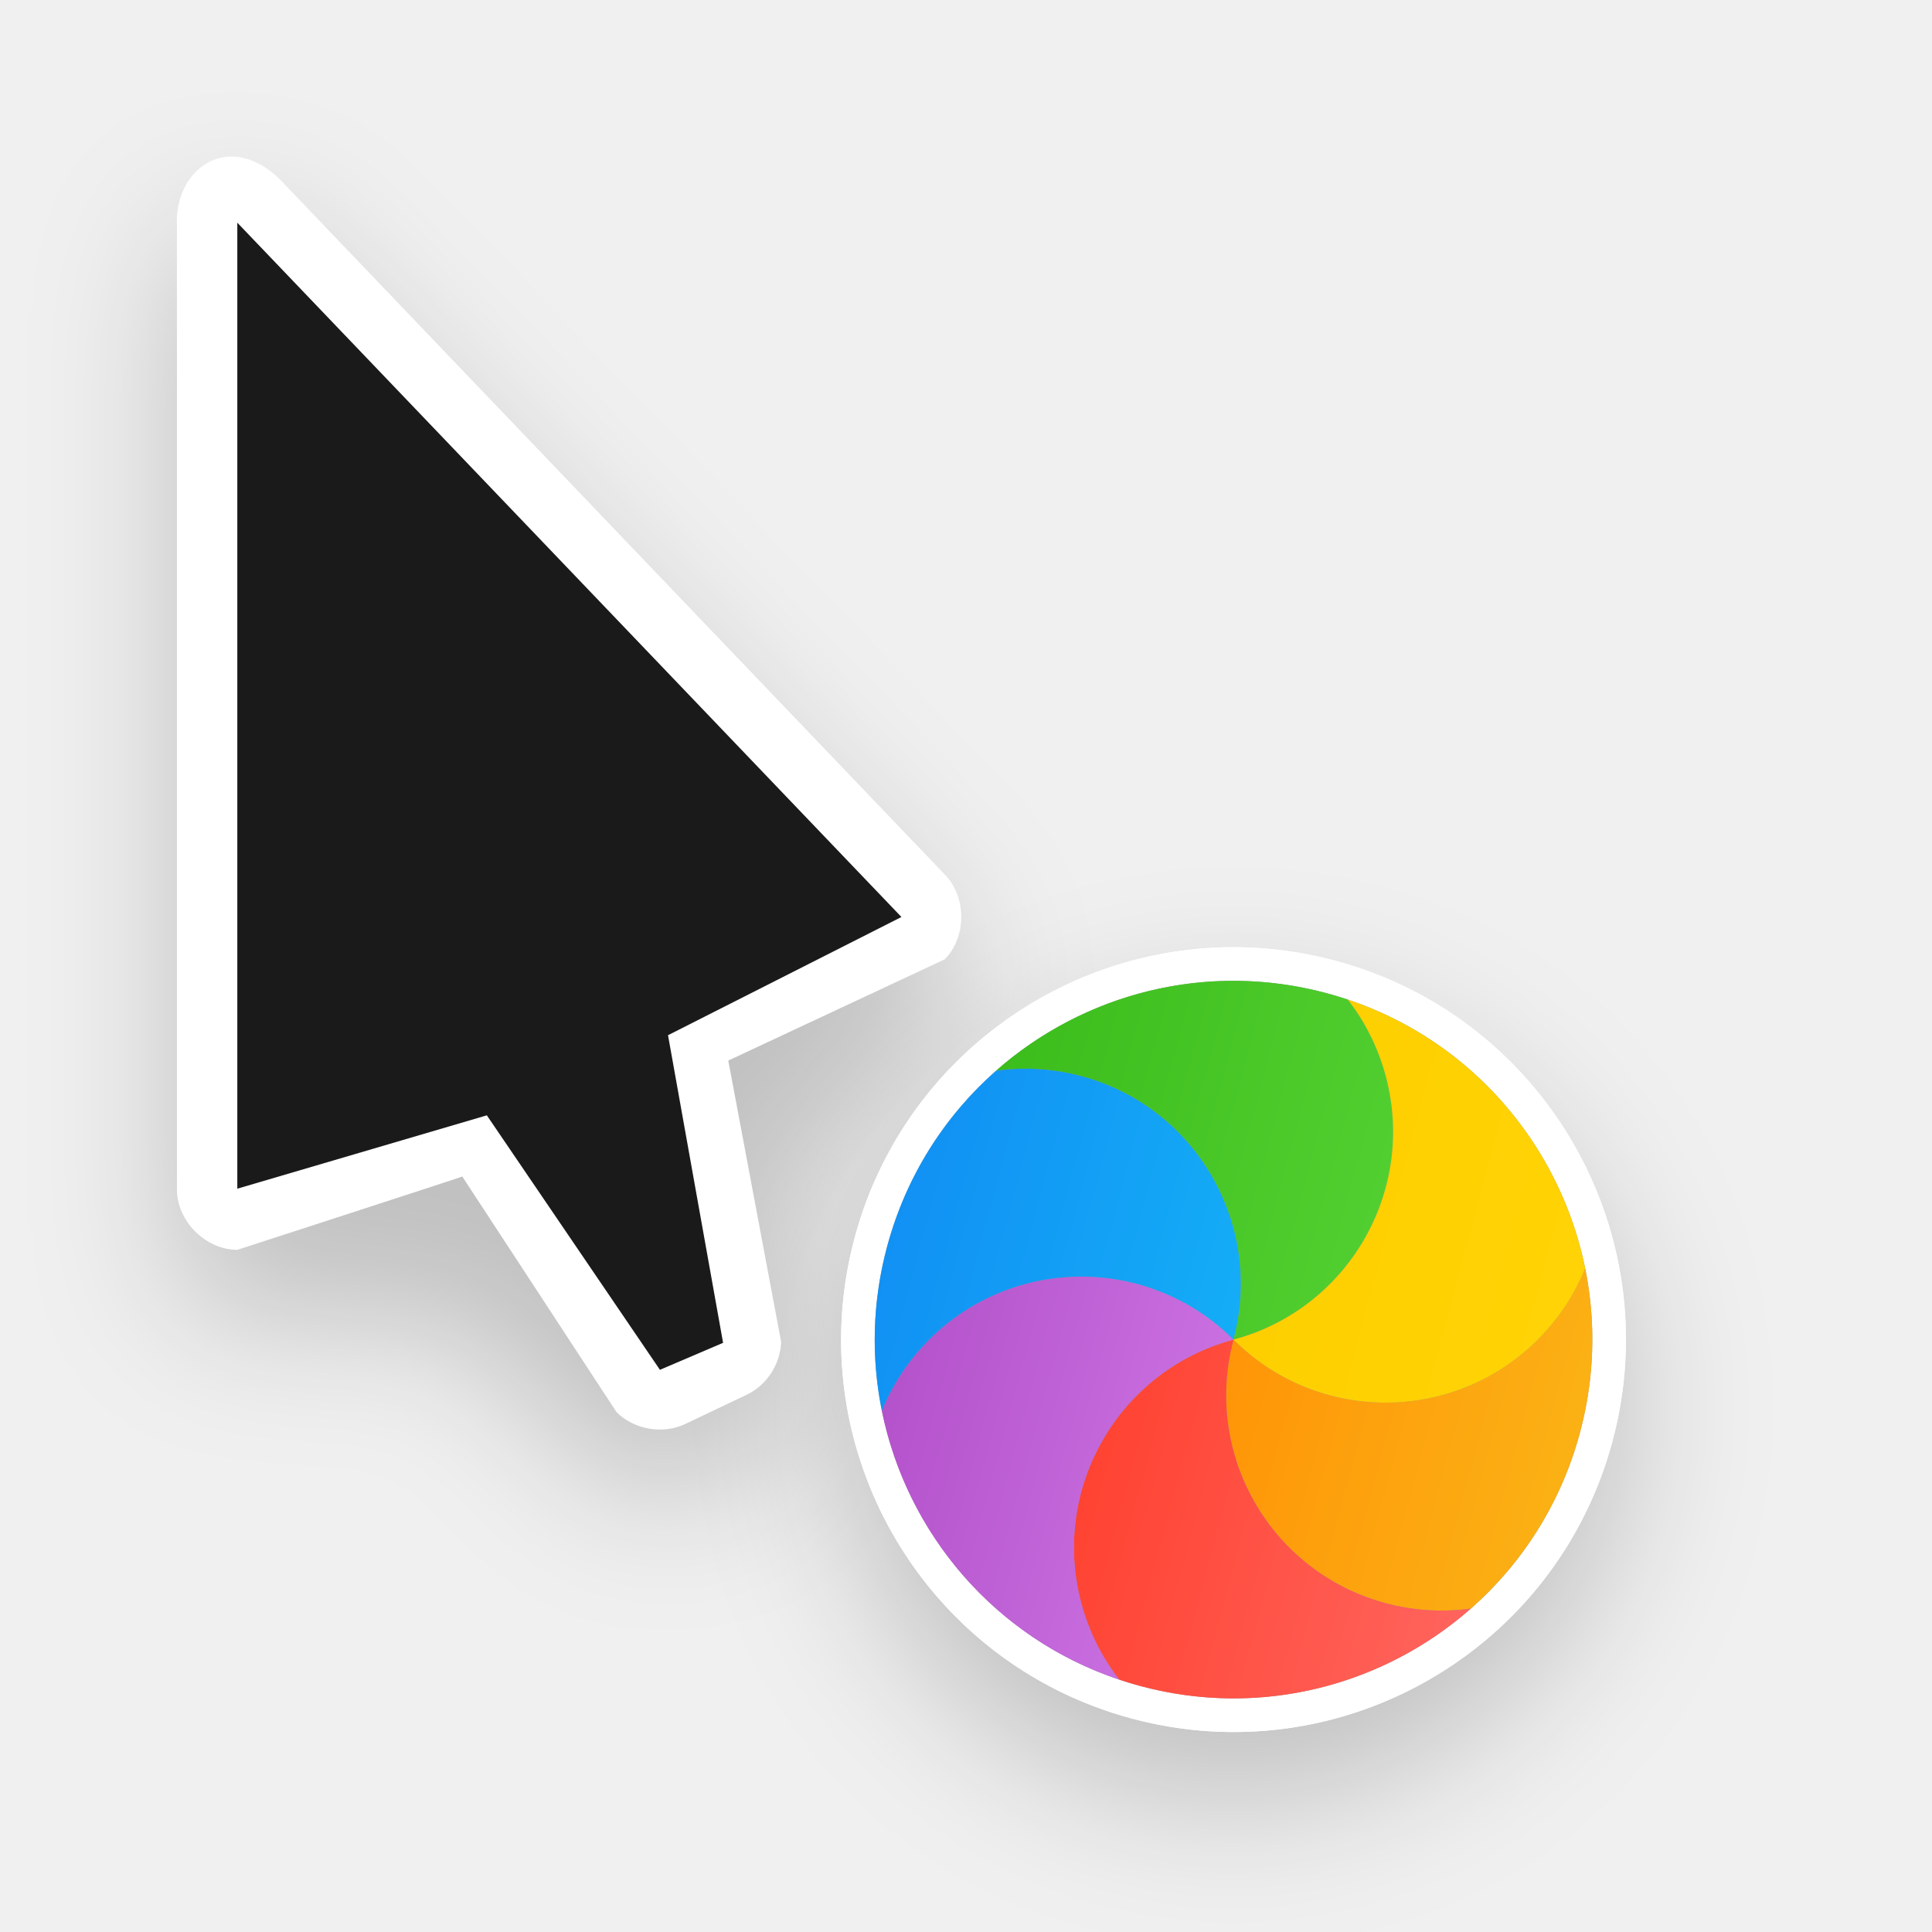
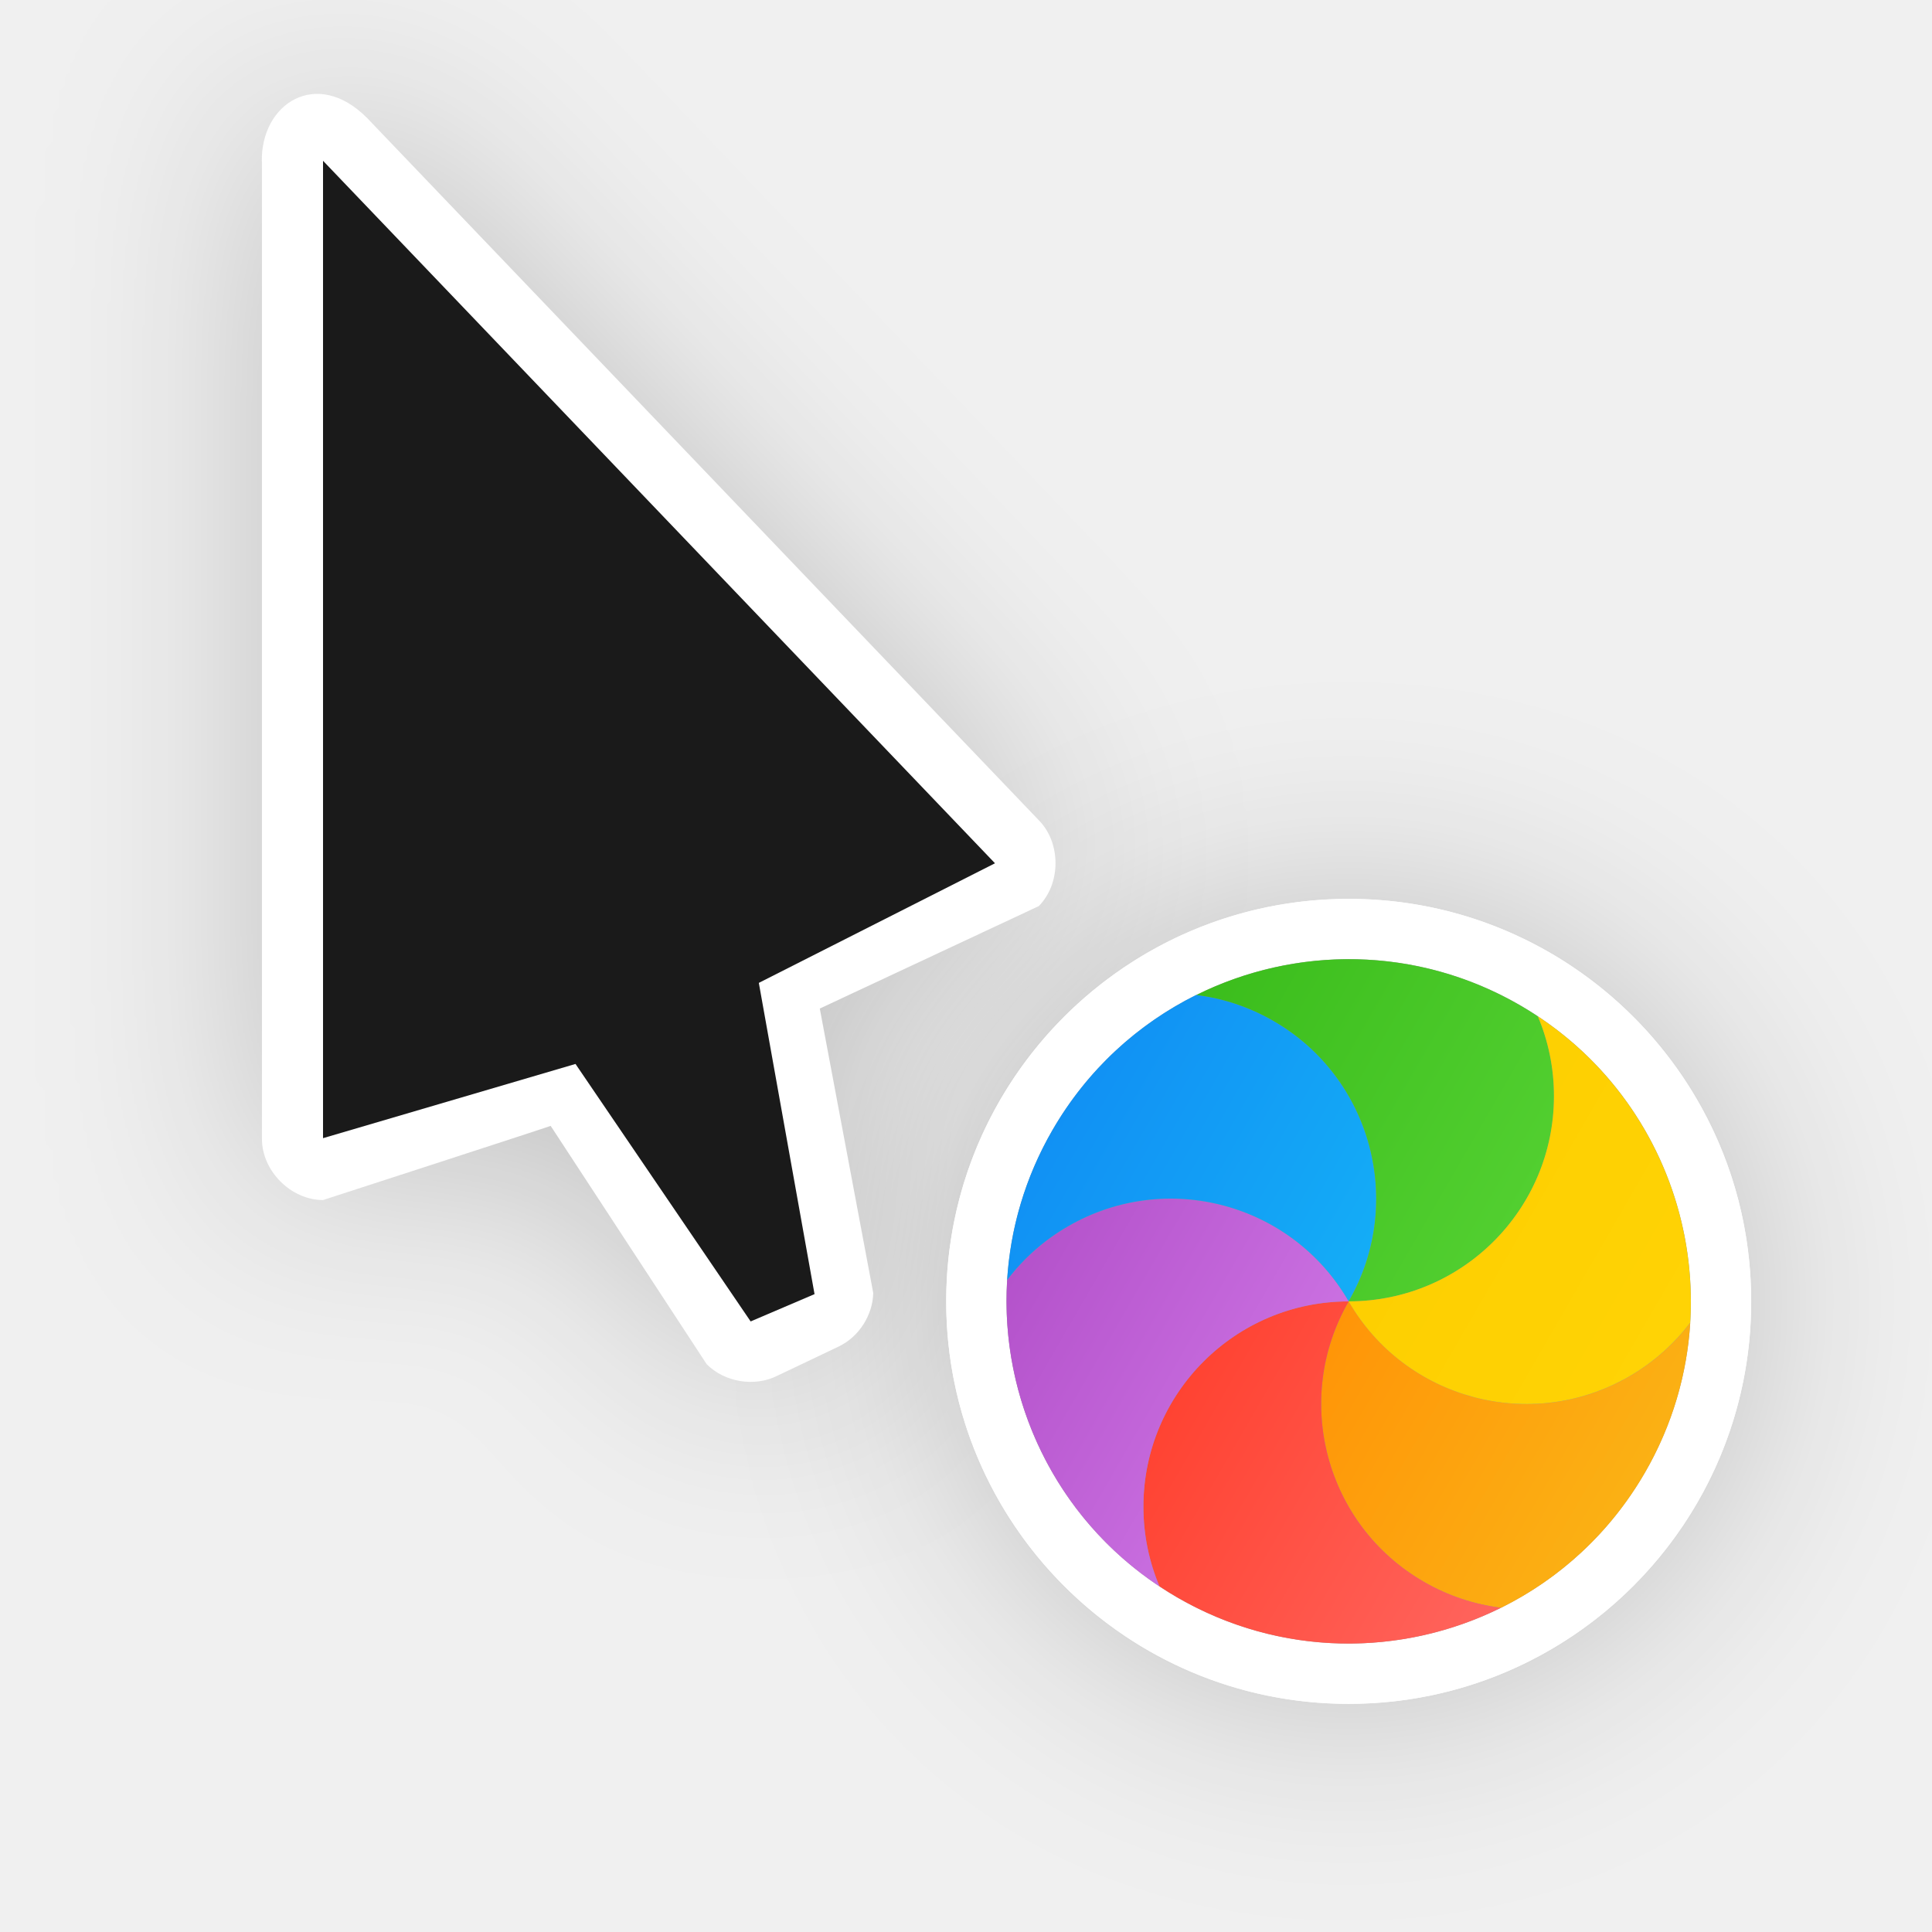
- <svg xmlns="http://www.w3.org/2000/svg" height="32" viewBox="0 0 32 32" width="32">
-   <linearGradient id="a" gradientTransform="matrix(1.028313 0 0 .9836115 343.323 796.7172)" gradientUnits="userSpaceOnUse" x1="17.871" x2="17.871" y1="7.669" y2="17.893">
-     <stop offset="0" stop-color="#fbb114" />
-     <stop offset="1" stop-color="#ff9508" />
+ <svg xmlns="http://www.w3.org/2000/svg" height="24" viewBox="0 0 24 24" width="24" version="1.1" id="svg82">
+   <defs id="defs86">
+     <filter style="color-interpolation-filters:sRGB" id="filter1719" x="-0.328" width="1.656" y="-0.202" height="1.404">
+       <feGaussianBlur stdDeviation="1.347" id="feGaussianBlur1721" />
+     </filter>
+     <filter style="color-interpolation-filters:sRGB" id="filter1723" x="-0.323" width="1.647" y="-0.323" height="1.647">
+       <feGaussianBlur stdDeviation="2.965" id="feGaussianBlur1725" />
+     </filter>
+   </defs>
+   <linearGradient id="a" gradientTransform="matrix(0.4579123,0,0,0.4380064,8.607332,9.250079)" gradientUnits="userSpaceOnUse" x1="17.871" x2="17.871" y1="7.669" y2="17.893">
+     <stop offset="0" stop-color="#fbb114" id="stop2" />
+     <stop offset="1" stop-color="#ff9508" id="stop4" />
  </linearGradient>
-   <linearGradient id="b" gradientTransform="matrix(.944652 0 0 1.070723 343.323 796.7172)" gradientUnits="userSpaceOnUse" x1="23.954" x2="23.954" y1="8.61" y2="19.256">
-     <stop offset="0" stop-color="#ff645d" />
-     <stop offset="1" stop-color="#ff4332" />
+   <linearGradient id="b" gradientTransform="matrix(0.4206575,0,0,0.4767976,8.607332,9.250079)" gradientUnits="userSpaceOnUse" x1="23.954" x2="23.954" y1="8.61" y2="19.256">
+     <stop offset="0" stop-color="#ff645d" id="stop7" />
+     <stop offset="1" stop-color="#ff4332" id="stop9" />
  </linearGradient>
-   <linearGradient id="c" gradientTransform="matrix(1.103708 0 0 .9164209 343.323 796.7172)" gradientUnits="userSpaceOnUse" x1="20.127" x2="20.127" y1="19.205" y2="29.033">
-     <stop offset="0" stop-color="#ca70e1" />
-     <stop offset="1" stop-color="#b452cb" />
+   <linearGradient id="c" gradientTransform="matrix(0.4914857,0,0,0.4080861,8.607332,9.250079)" gradientUnits="userSpaceOnUse" x1="20.127" x2="20.127" y1="19.205" y2="29.033">
+     <stop offset="0" stop-color="#ca70e1" id="stop12" />
+     <stop offset="1" stop-color="#b452cb" id="stop14" />
  </linearGradient>
-   <linearGradient id="d" gradientTransform="matrix(1.028313 0 0 .9836116 343.323 796.7172)" gradientUnits="userSpaceOnUse" x1="16.36" x2="16.36" y1="17.893" y2="28.118">
-     <stop offset="0" stop-color="#14adf6" />
-     <stop offset="1" stop-color="#1191f4" />
+   <linearGradient id="d" gradientTransform="matrix(0.4579123,0,0,0.4380064,8.607332,9.250079)" gradientUnits="userSpaceOnUse" x1="16.36" x2="16.36" y1="17.893" y2="28.118">
+     <stop offset="0" stop-color="#14adf6" id="stop17" />
+     <stop offset="1" stop-color="#1191f4" id="stop19" />
  </linearGradient>
-   <linearGradient id="e" gradientTransform="matrix(.944652 0 0 1.070723 343.323 796.7172)" gradientUnits="userSpaceOnUse" x1="13.308" x2="13.308" y1="13.619" y2="24.265">
-     <stop offset="0" stop-color="#52cf30" />
-     <stop offset="1" stop-color="#3bbd1c" />
+   <linearGradient id="e" gradientTransform="matrix(0.4206575,0,0,0.4767976,8.607332,9.250079)" gradientUnits="userSpaceOnUse" x1="13.308" x2="13.308" y1="13.619" y2="24.265">
+     <stop offset="0" stop-color="#52cf30" id="stop22" />
+     <stop offset="1" stop-color="#3bbd1c" id="stop24" />
  </linearGradient>
-   <linearGradient id="f" gradientTransform="matrix(1.103708 0 0 .9164209 343.323 796.7172)" gradientUnits="userSpaceOnUse" x1="11.766" x2="11.766" y1="9.377" y2="19.205">
-     <stop offset="0" stop-color="#ffd305" />
-     <stop offset="1" stop-color="#fdcf01" />
+   <linearGradient id="f" gradientTransform="matrix(0.4914857,0,0,0.4080861,8.607332,9.250079)" gradientUnits="userSpaceOnUse" x1="11.766" x2="11.766" y1="9.377" y2="19.205">
+     <stop offset="0" stop-color="#ffd305" id="stop27" />
+     <stop offset="1" stop-color="#fdcf01" id="stop29" />
  </linearGradient>
-   <filter id="g" color-interpolation-filters="sRGB" height="1.272" width="1.441" x="-.22" y="-.136">
-     <feGaussianBlur stdDeviation="1.192" />
+   <filter id="g" height="1.272" width="1.441" x="-0.22" y="-0.136" style="color-interpolation-filters:sRGB">
+     <feGaussianBlur stdDeviation="1.192" id="feGaussianBlur32" />
  </filter>
-   <filter id="h" color-interpolation-filters="sRGB" height="1.444" width="1.444" x="-.222" y="-.222">
-     <feGaussianBlur stdDeviation="1.202" />
+   <filter id="h" height="1.444" width="1.444" x="-0.222" y="-0.222" style="color-interpolation-filters:sRGB">
+     <feGaussianBlur stdDeviation="1.202" id="feGaussianBlur35" />
  </filter>
-   <g transform="translate(0 -1020.362)">
-     <path d="m20.431 1037.164c-3.59 0-6.5 2.91-6.5 6.5 0 3.59 2.91 6.5 6.5 6.5s6.5-2.91 6.5-6.5c0-3.59-2.91-6.5-6.5-6.5z" filter="url(#h)" opacity=".2" />
-     <path d="m3.743 1024.071c-.467.055-.823.498-.812 1.094v16c0.0.524.476 1 1 1h3.594l2.687 2.688c.295.295.783.375 1.156.188l1-.5c.328-.159.554-.51.562-.875v-3.594l2.719-2.719c.365-.37.365-1.036 0-1.406l-11-11.5c-.307-.307-.626-.408-.906-.375z" filter="url(#g)" opacity=".2" />
-     <g transform="translate(-160.2785 260.9164)">
-       <path d="m163.209 763.147v16c0.0.524.476 1 1 1 0 0 3.883-1.259 3.726-1.215l2.555 3.903c.295.295.783.375 1.156.188l1.008-.48c.328-.159.554-.51.562-.875l-.875-4.656 3.585-1.677c.365-.37.365-1.037 0-1.406l-11-11.5c-.82-.82-1.736-.235-1.719.719z" fill="#fff" />
-       <path d="m164.209 779.134v-16l11 11.5-3.866 1.958.912 5.095-1.046.447-2.867-4.215z" fill="#1a1a1a" />
-     </g>
-     <g fill-rule="evenodd" transform="matrix(-.1529364 .5706423 -.5706232 -.1528648 540.2975 961.0727)">
-       <g fill="#fff">
-         <circle cx="360.923" cy="814.317" r="11" />
-         <path d="m367.005 805.15c.333.789.518 1.656.518 2.567 0 3.645-2.955 6.6-6.6 6.6 1.823-3.157.741-7.193-2.416-9.016-.789-.456-1.633-.73-2.484-.835 1.475-.735 3.139-1.149 4.9-1.149 2.249 0 4.34.675 6.082 1.833z" />
-         <path d="m371.902 815.002c-.516.683-1.175 1.276-1.963 1.731-3.157 1.823-7.193.741-9.016-2.416 3.645 0 6.6-2.955 6.6-6.6 0-.91-.184-1.778-.518-2.567 2.964 1.971 4.918 5.341 4.918 9.167 0 .23-.007.459-.021.685z" />
-         <path d="m365.823 824.168c-.851-.106-1.695-.38-2.484-.835-3.157-1.823-4.238-5.859-2.416-9.016 1.823 3.157 5.859 4.238 9.016 2.416.788-.455 1.447-1.048 1.963-1.731-.247 4.022-2.656 7.46-6.079 9.166z" />
-         <path d="m354.841 823.484c-.333-.789-.518-1.656-.518-2.567 0-3.645 2.955-6.6 6.6-6.6-1.823 3.157-.741 7.193 2.416 9.016.789.456 1.633.73 2.484.835-1.475.735-3.139 1.149-4.9 1.149-2.249 0-4.34-.675-6.082-1.833z" />
-         <path d="m349.944 813.632c.516-.683 1.175-1.276 1.963-1.731 3.157-1.823 7.193-.741 9.016 2.416-3.645 0-6.6 2.955-6.6 6.6 0 .91.184 1.778.518 2.567-2.964-1.971-4.918-5.341-4.918-9.167 0-.23.007-.459.021-.685z" />
-         <path d="m356.023 804.466c.851.106 1.695.38 2.484.835 3.157 1.823 4.238 5.859 2.416 9.016-1.823-3.157-5.859-4.238-9.016-2.416-.788.455-1.447 1.048-1.963 1.731.247-4.022 2.656-7.46 6.079-9.166z" />
-       </g>
-       <circle cx="360.923" cy="814.317" fill="#959595" r="10.057" />
-       <path d="m366.484 805.936c.305.721.473 1.514.473 2.347 0 3.333-2.702 6.034-6.034 6.034 1.666-2.886.677-6.577-2.209-8.243-.722-.417-1.493-.667-2.271-.764 1.349-.672 2.87-1.05 4.48-1.05 2.056 0 3.968.617 5.561 1.676z" fill="url(#a)" />
-       <path d="m370.961 814.944c-.472.624-1.074 1.166-1.795 1.582-2.886 1.666-6.577.677-8.243-2.209 3.333 0 6.034-2.702 6.034-6.034 0-.832-.169-1.625-.473-2.347 2.71 1.802 4.496 4.883 4.496 8.381 0 .21-.007.419-.019.626z" fill="url(#b)" />
-       <path d="m365.403 823.324c-.778-.097-1.55-.347-2.271-.764-2.886-1.666-3.875-5.357-2.209-8.243 1.666 2.886 5.357 3.875 8.243 2.209.72-.416 1.323-.958 1.795-1.582-.226 3.678-2.428 6.821-5.558 8.38z" fill="url(#c)" />
-       <path d="m355.362 822.698c-.305-.721-.473-1.514-.473-2.347 0-3.333 2.702-6.034 6.034-6.034-1.666 2.886-.677 6.577 2.209 8.243.722.417 1.493.667 2.271.764-1.349.672-2.87 1.05-4.48 1.05-2.056 0-3.968-.617-5.561-1.676z" fill="url(#d)" />
-       <path d="m350.885 813.691c.472-.624 1.074-1.166 1.795-1.582 2.886-1.666 6.577-.677 8.243 2.209-3.333 0-6.034 2.702-6.034 6.034 0 .832.169 1.625.473 2.347-2.71-1.802-4.496-4.883-4.496-8.381 0-.21.007-.419.019-.626z" fill="url(#e)" />
-       <path d="m356.443 805.31c.778.097 1.55.347 2.271.764 2.886 1.666 3.875 5.357 2.209 8.243-1.666-2.886-5.357-3.875-8.243-2.209-.72.416-1.323.958-1.795 1.582.226-3.678 2.428-6.821 5.558-8.38z" fill="url(#f)" />
+   <path style="opacity:0.2;fill:#000000;fill-opacity:1;stroke-width:0.759;filter:url(#filter1719)" id="path1677" d="M 3.254,2.007 V 14.149 c 3.8e-5,0.397 0.362,0.759 0.759,0.759 0,0 2.946,-0.956 2.828,-0.922 l 1.939,2.962 c 0.224,0.224 0.594,0.284 0.877,0.142 l 0.765,-0.364 c 0.249,-0.121 0.42,-0.387 0.427,-0.664 l -0.664,-3.533 2.721,-1.272 c 0.277,-0.281 0.277,-0.787 0,-1.067 L 4.558,1.462 C 3.936,0.84 3.241,1.284 3.254,2.007 Z" />
+   <g transform="matrix(0.4545453,0,0,0.4545453,-147.3018,-353.978)" style="opacity:0.2;fill:#000000;fill-opacity:1;fill-rule:evenodd;filter:url(#filter1723)" id="g1697">
+     <circle id="circle1683" r="11" cy="814.317" cx="360.923" style="fill:#000000;fill-opacity:1" />
+     <path id="path1685" d="m 367.005,805.15 c 0.333,0.789 0.518,1.656 0.518,2.567 0,3.645 -2.955,6.6 -6.6,6.6 1.823,-3.157 0.741,-7.193 -2.416,-9.016 -0.789,-0.456 -1.633,-0.73 -2.484,-0.835 1.475,-0.735 3.139,-1.149 4.9,-1.149 2.249,0 4.34,0.675 6.082,1.833 z" style="fill:#000000;fill-opacity:1" />
+     <path id="path1687" d="m 371.902,815.002 c -0.516,0.683 -1.175,1.276 -1.963,1.731 -3.157,1.823 -7.193,0.741 -9.016,-2.416 3.645,0 6.6,-2.955 6.6,-6.6 0,-0.91 -0.184,-1.778 -0.518,-2.567 2.964,1.971 4.918,5.341 4.918,9.167 0,0.23 -0.007,0.459 -0.021,0.685 z" style="fill:#000000;fill-opacity:1" />
+     <path id="path1689" d="m 365.823,824.168 c -0.851,-0.106 -1.695,-0.38 -2.484,-0.835 -3.157,-1.823 -4.238,-5.859 -2.416,-9.016 1.823,3.157 5.859,4.238 9.016,2.416 0.788,-0.455 1.447,-1.048 1.963,-1.731 -0.247,4.022 -2.656,7.46 -6.079,9.166 z" style="fill:#000000;fill-opacity:1" />
+     <path id="path1691" d="m 354.841,823.484 c -0.333,-0.789 -0.518,-1.656 -0.518,-2.567 0,-3.645 2.955,-6.6 6.6,-6.6 -1.823,3.157 -0.741,7.193 2.416,9.016 0.789,0.456 1.633,0.73 2.484,0.835 -1.475,0.735 -3.139,1.149 -4.9,1.149 -2.249,0 -4.34,-0.675 -6.082,-1.833 z" style="fill:#000000;fill-opacity:1" />
+     <path id="path1693" d="m 349.944,813.632 c 0.516,-0.683 1.175,-1.276 1.963,-1.731 3.157,-1.823 7.193,-0.741 9.016,2.416 -3.645,0 -6.6,2.955 -6.6,6.6 0,0.91 0.184,1.778 0.518,2.567 -2.964,-1.971 -4.918,-5.341 -4.918,-9.167 0,-0.23 0.007,-0.459 0.021,-0.685 z" style="fill:#000000;fill-opacity:1" />
+     <path id="path1695" d="m 356.023,804.466 c 0.851,0.106 1.695,0.38 2.484,0.835 3.157,1.823 4.238,5.859 2.416,9.016 -1.823,-3.157 -5.859,-4.238 -9.016,-2.416 -0.788,0.455 -1.447,1.048 -1.963,1.731 0.247,-4.022 2.656,-7.46 6.079,-9.166 z" style="fill:#000000;fill-opacity:1" />
+   </g>
+   <g id="g46" transform="matrix(0.7588509,0,0,0.7588509,-120.5974,-577.1077)">
+     <path style="fill:#ffffff" id="path42" d="m 163.209,763.147 v 16 c 5e-5,0.524 0.476,1 1,1 0,0 3.883,-1.259 3.726,-1.215 l 2.555,3.903 c 0.295,0.295 0.783,0.375 1.156,0.188 l 1.008,-0.48 c 0.328,-0.159 0.554,-0.51 0.562,-0.875 l -0.875,-4.656 3.585,-1.677 c 0.365,-0.37 0.365,-1.037 0,-1.406 l -11,-11.5 c -0.82,-0.82 -1.736,-0.235 -1.719,0.719 z" />
+     <path style="fill:#1a1a1a" id="path44" d="m 164.209,779.134 v -16 l 11,11.5 -3.866,1.958 0.912,5.095 -1.046,0.447 -2.867,-4.215 z" />
+   </g>
+   <g id="g62" style="fill:#ffffff;fill-rule:evenodd" transform="matrix(0.4545453,0,0,0.4545453,-147.3018,-353.978)">
+     <circle cx="360.923" cy="814.317" r="11" id="circle48" />
+     <path d="m 367.005,805.15 c 0.333,0.789 0.518,1.656 0.518,2.567 0,3.645 -2.955,6.6 -6.6,6.6 1.823,-3.157 0.741,-7.193 -2.416,-9.016 -0.789,-0.456 -1.633,-0.73 -2.484,-0.835 1.475,-0.735 3.139,-1.149 4.9,-1.149 2.249,0 4.34,0.675 6.082,1.833 z" id="path50" />
+     <path d="m 371.902,815.002 c -0.516,0.683 -1.175,1.276 -1.963,1.731 -3.157,1.823 -7.193,0.741 -9.016,-2.416 3.645,0 6.6,-2.955 6.6,-6.6 0,-0.91 -0.184,-1.778 -0.518,-2.567 2.964,1.971 4.918,5.341 4.918,9.167 0,0.23 -0.007,0.459 -0.021,0.685 z" id="path52" />
+     <path d="m 365.823,824.168 c -0.851,-0.106 -1.695,-0.38 -2.484,-0.835 -3.157,-1.823 -4.238,-5.859 -2.416,-9.016 1.823,3.157 5.859,4.238 9.016,2.416 0.788,-0.455 1.447,-1.048 1.963,-1.731 -0.247,4.022 -2.656,7.46 -6.079,9.166 z" id="path54" />
+     <path d="m 354.841,823.484 c -0.333,-0.789 -0.518,-1.656 -0.518,-2.567 0,-3.645 2.955,-6.6 6.6,-6.6 -1.823,3.157 -0.741,7.193 2.416,9.016 0.789,0.456 1.633,0.73 2.484,0.835 -1.475,0.735 -3.139,1.149 -4.9,1.149 -2.249,0 -4.34,-0.675 -6.082,-1.833 z" id="path56" />
+     <path d="m 349.944,813.632 c 0.516,-0.683 1.175,-1.276 1.963,-1.731 3.157,-1.823 7.193,-0.741 9.016,2.416 -3.645,0 -6.6,2.955 -6.6,6.6 0,0.91 0.184,1.778 0.518,2.567 -2.964,-1.971 -4.918,-5.341 -4.918,-9.167 0,-0.23 0.007,-0.459 0.021,-0.685 z" id="path58" />
+     <path d="m 356.023,804.466 c 0.851,0.106 1.695,0.38 2.484,0.835 3.157,1.823 4.238,5.859 2.416,9.016 -1.823,-3.157 -5.859,-4.238 -9.016,-2.416 -0.788,0.455 -1.447,1.048 -1.963,1.731 0.247,-4.022 2.656,-7.46 6.079,-9.166 z" id="path60" />
+   </g>
+   <g id="g1646" transform="rotate(120,16.81705,16.89621)">
+     <circle style="fill:#959595;fill-rule:evenodd;stroke-width:0.423" id="circle64" r="4.25" cy="17.316" cx="16.216" />
+     <g transform="matrix(0.9489808,0,0,0.9489808,0.6105051,1.100282)" id="g1636">
+       <path d="m 18.921,13.355 c 0.136,0.321 0.211,0.674 0.211,1.045 0,1.484 -1.203,2.687 -2.687,2.687 0.742,-1.285 0.302,-2.929 -0.984,-3.671 -0.321,-0.185 -0.665,-0.297 -1.011,-0.34 0.601,-0.299 1.278,-0.468 1.995,-0.468 0.916,0 1.767,0.275 2.476,0.746 z" id="path66" style="fill:url(#a);fill-rule:evenodd;stroke-width:0.445" />
+       <path d="m 20.915,17.366 c -0.21,0.278 -0.478,0.519 -0.799,0.705 -1.285,0.742 -2.929,0.302 -3.671,-0.984 1.484,0 2.687,-1.203 2.687,-2.687 0,-0.371 -0.075,-0.724 -0.211,-1.045 1.207,0.802 2.002,2.174 2.002,3.732 0,0.094 -0.003,0.187 -0.009,0.279 z" id="path68" style="fill:url(#b);fill-rule:evenodd;stroke-width:0.445" />
+       <path d="m 18.44,21.098 c -0.346,-0.043 -0.69,-0.155 -1.011,-0.34 -1.285,-0.742 -1.726,-2.385 -0.984,-3.671 0.742,1.285 2.385,1.726 3.671,0.984 0.321,-0.185 0.589,-0.427 0.799,-0.705 -0.101,1.638 -1.081,3.037 -2.475,3.732 z" id="path70" style="fill:url(#c);fill-rule:evenodd;stroke-width:0.445" />
+       <path d="m 13.968,20.82 c -0.136,-0.321 -0.211,-0.674 -0.211,-1.045 0,-1.484 1.203,-2.687 2.687,-2.687 -0.742,1.285 -0.302,2.929 0.984,3.671 0.321,0.186 0.665,0.297 1.011,0.34 -0.601,0.299 -1.278,0.468 -1.995,0.468 -0.916,0 -1.767,-0.275 -2.476,-0.746 z" id="path72" style="fill:url(#d);fill-rule:evenodd;stroke-width:0.445" />
+       <path d="m 11.975,16.809 c 0.21,-0.278 0.478,-0.519 0.799,-0.705 1.285,-0.742 2.929,-0.302 3.671,0.984 -1.484,0 -2.687,1.203 -2.687,2.687 0,0.371 0.075,0.724 0.211,1.045 -1.207,-0.802 -2.002,-2.174 -2.002,-3.732 0,-0.094 0.003,-0.187 0.009,-0.279 z" id="path74" style="fill:url(#e);fill-rule:evenodd;stroke-width:0.445" />
+       <path d="m 14.45,13.077 c 0.346,0.043 0.69,0.155 1.011,0.34 1.285,0.742 1.726,2.385 0.984,3.671 -0.742,-1.285 -2.385,-1.726 -3.671,-0.984 -0.321,0.185 -0.589,0.427 -0.799,0.705 0.101,-1.638 1.081,-3.037 2.475,-3.732 z" id="path76" style="fill:url(#f);fill-rule:evenodd;stroke-width:0.445" />
    </g>
  </g>
</svg>
